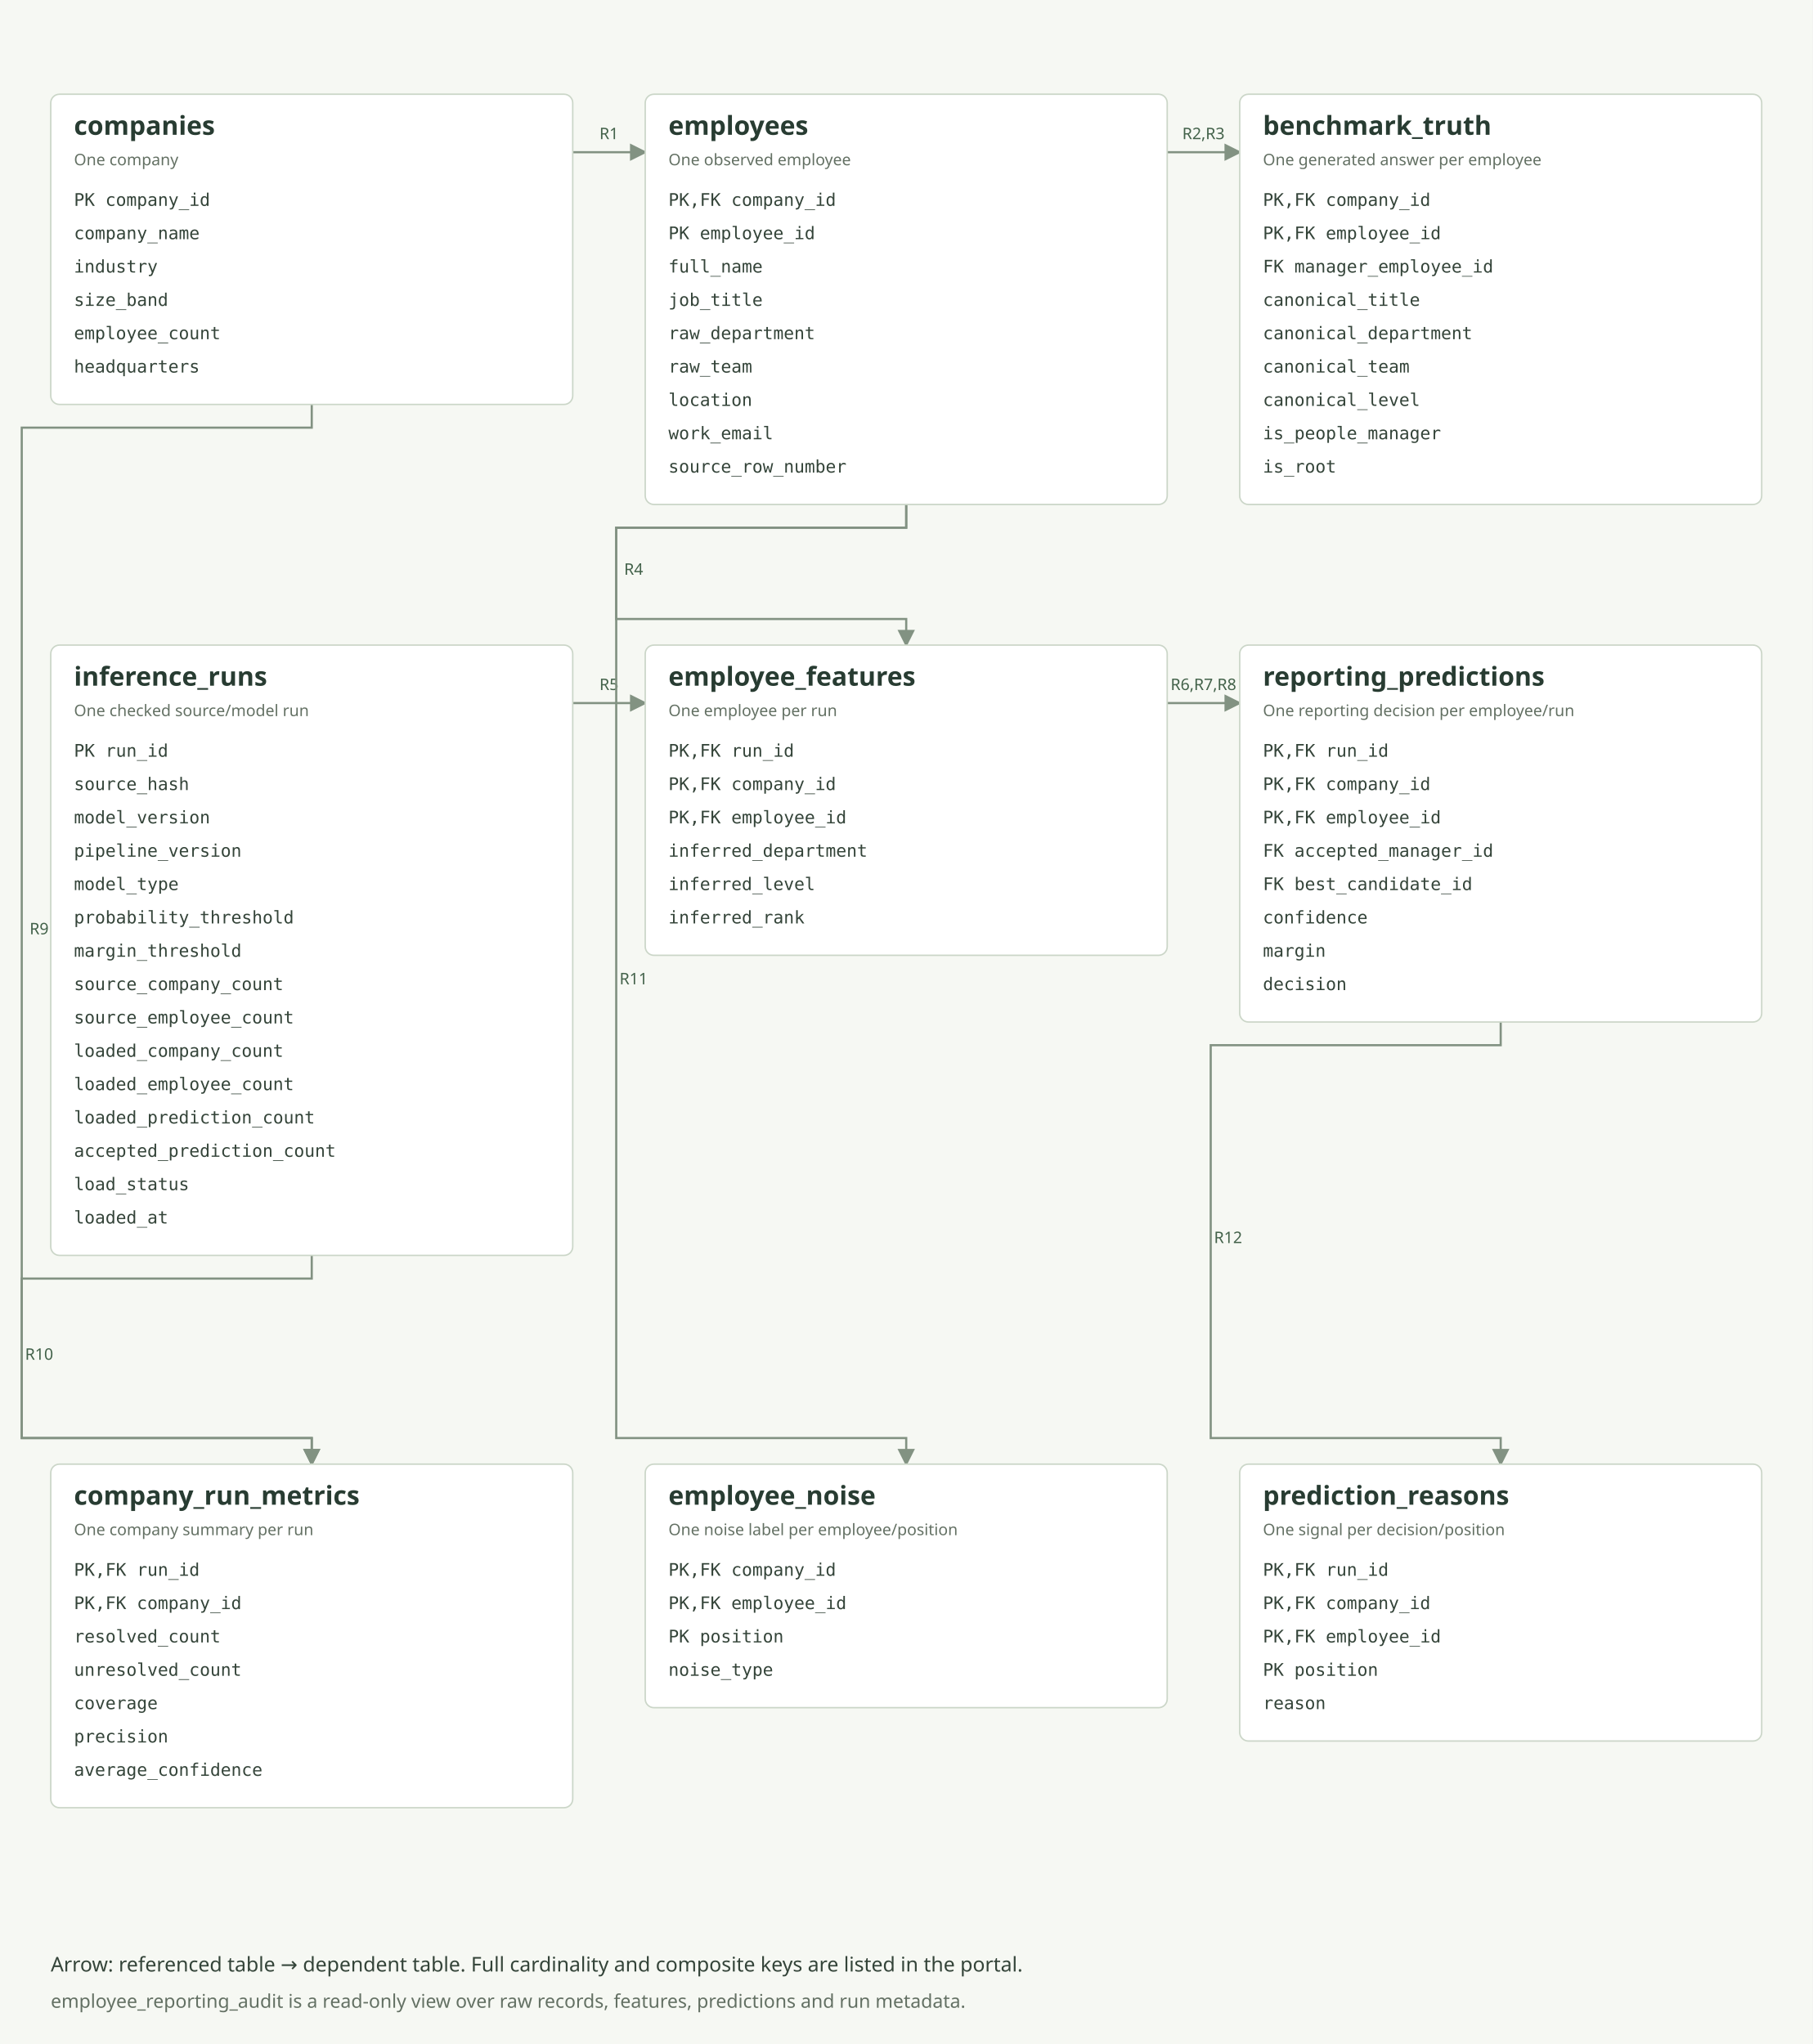
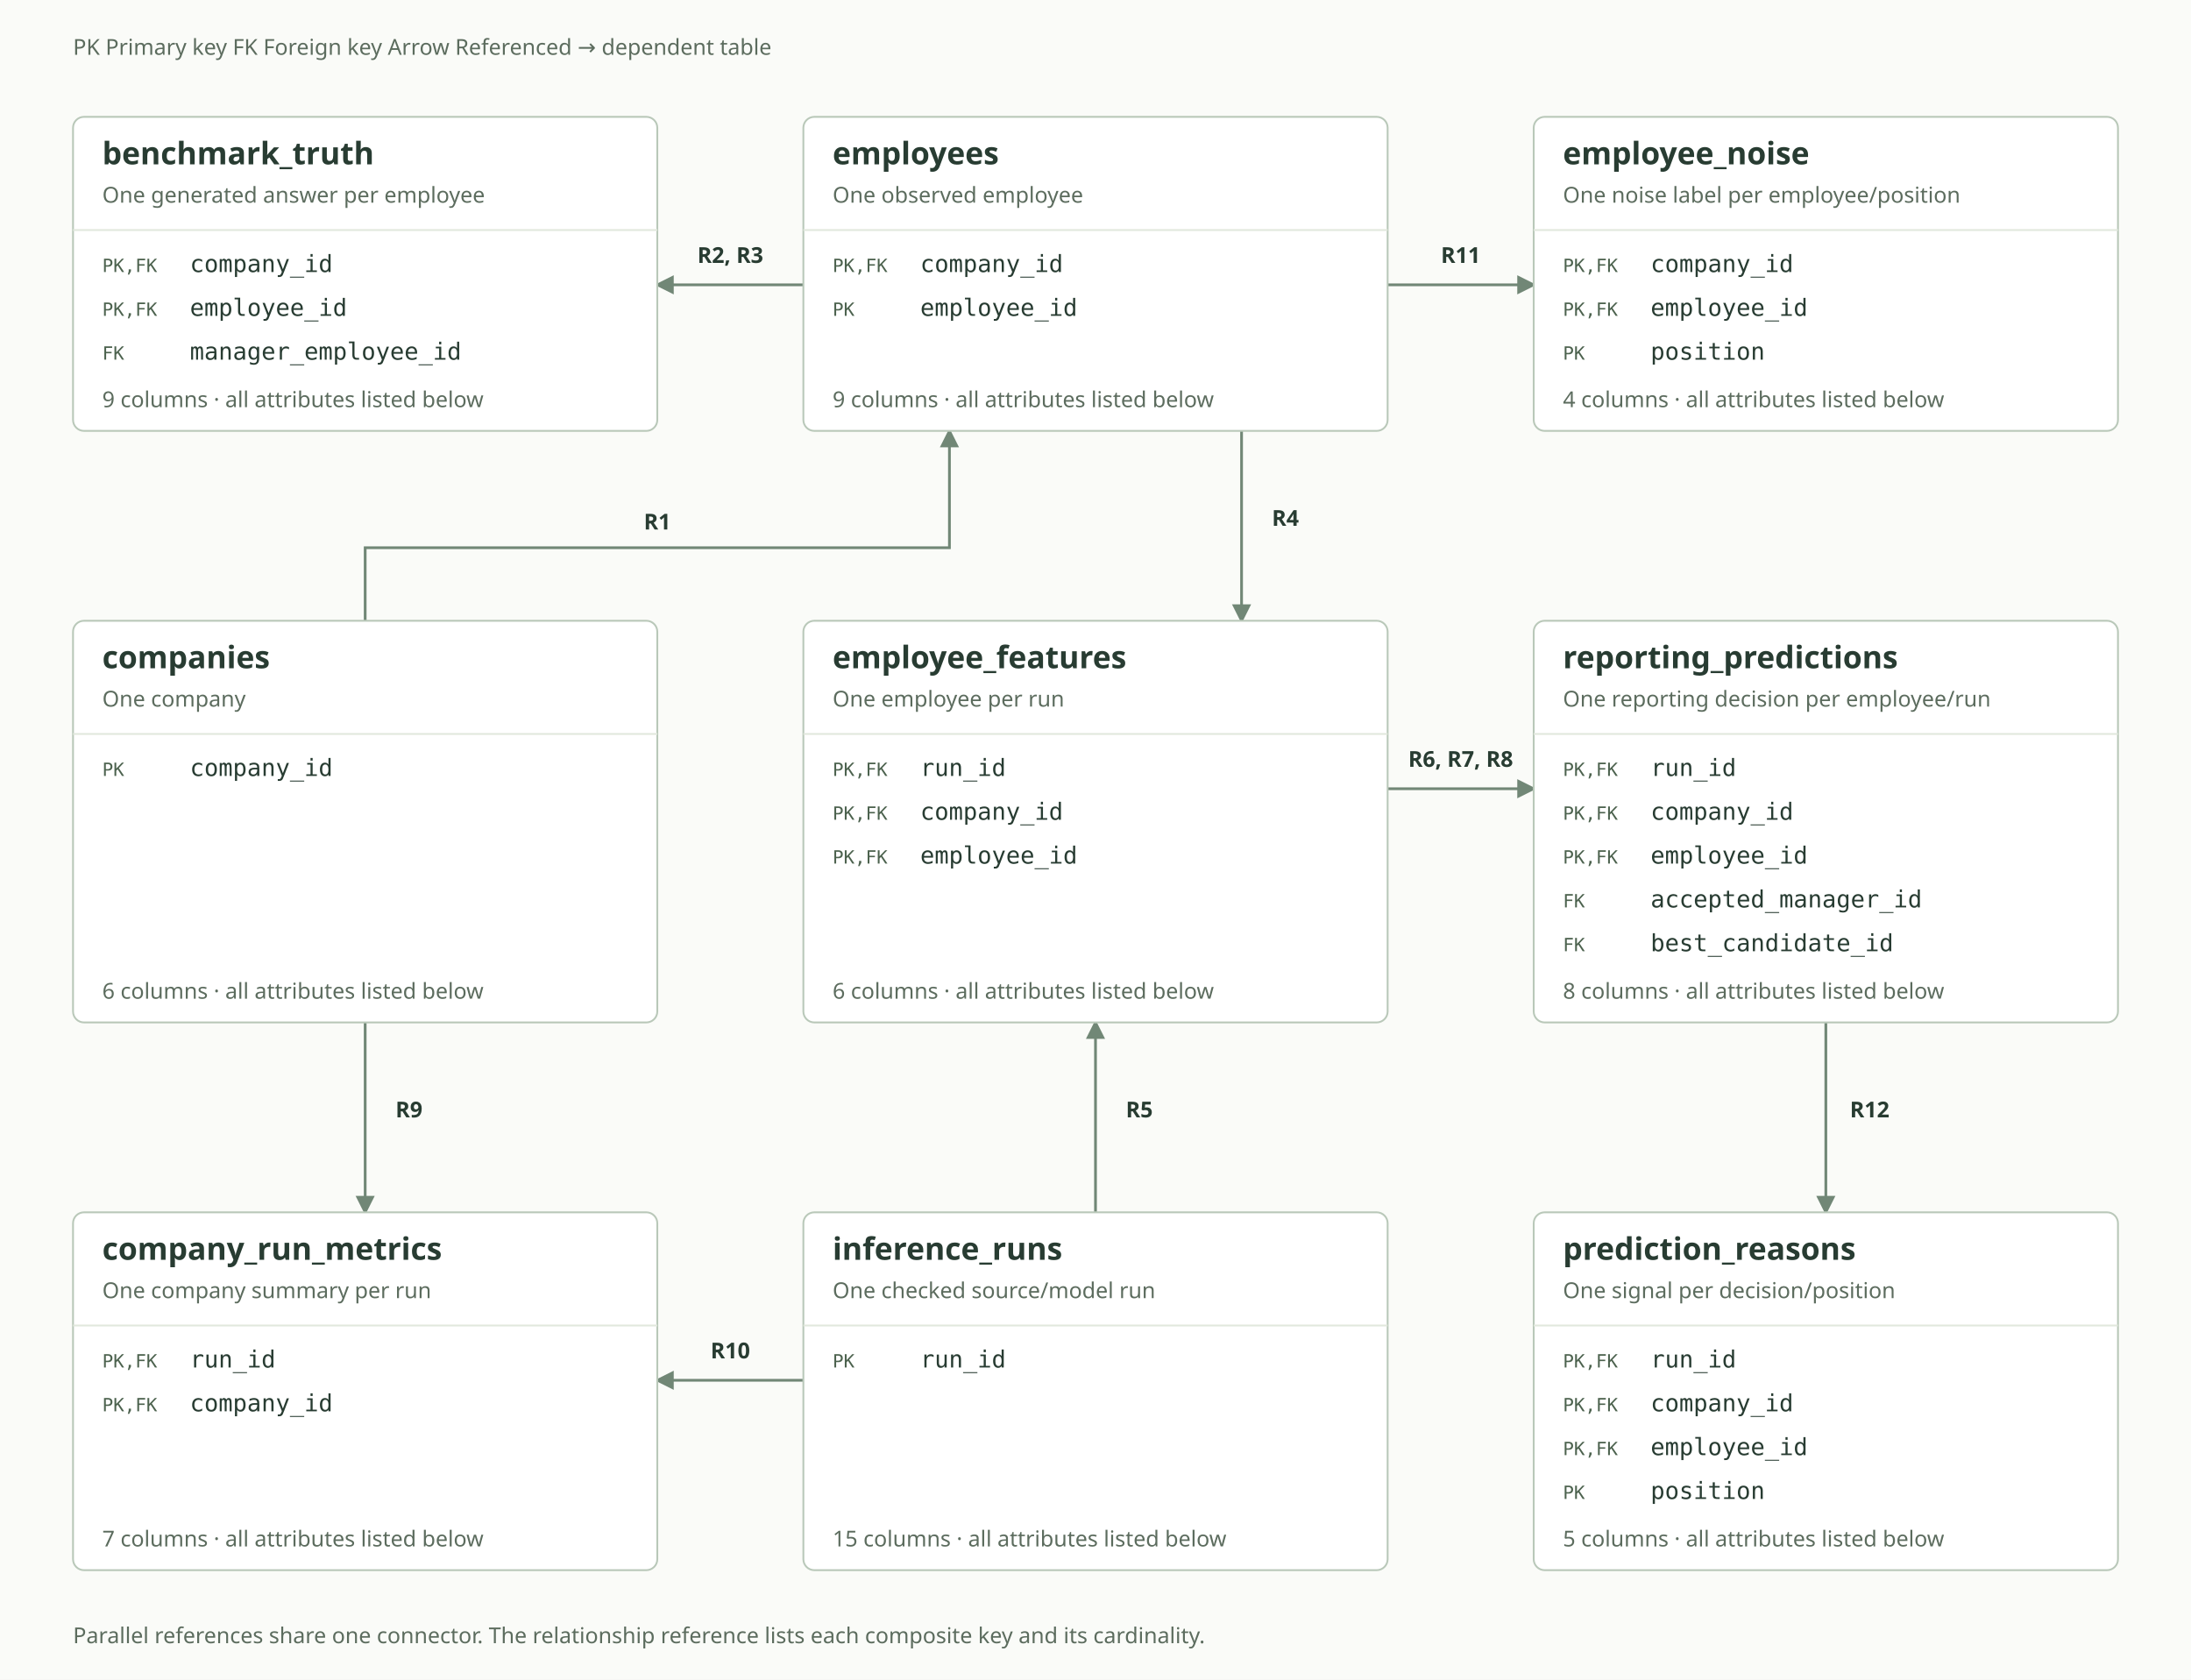
- <svg xmlns="http://www.w3.org/2000/svg" width="1250" height="1410" viewBox="0 0 1250 1410" role="img" aria-labelledby="title desc">
-   <rect width="1250" height="1410" fill="#f6f8f3" />
+ <svg xmlns="http://www.w3.org/2000/svg" width="1200" height="920" viewBox="0 0 1200 920" role="img" aria-labelledby="title desc">
+   <rect width="1200" height="100%" fill="#fafbf8" />
+   <style>text{font-family:system-ui,sans-serif;fill:#283c32}.field{font-family:ui-monospace,monospace;font-size:13px}.key{font-family:ui-monospace,monospace;font-size:10px;fill:#4c624e}.edge{font-size:12px;font-weight:600;paint-order:stroke;stroke:#fafbf8;stroke-width:6px;stroke-linejoin:round}.note{font-size:12px;fill:#5c6c5e}</style>
  <defs>
-     <marker id="arrow" markerWidth="8" markerHeight="8" refX="7" refY="4" orient="auto">
-       <path d="M0,0 L8,4 L0,8" fill="#829282" />
+     <marker id="arrow" markerWidth="7" markerHeight="7" refX="6" refY="3.5" orient="auto">
+       <path d="M0,0 L7,3.5 L0,7" fill="#718776" />
    </marker>
  </defs>
-   <path d="M395,105 L445,105" stroke="#829282" stroke-width="1.5" fill="none" marker-end="url(#arrow)" />
-   <text x="420.0" y="96" text-anchor="middle" font-family="sans-serif" font-size="11" fill="#426149">R1</text>
-   <path d="M805,105 L855,105" stroke="#829282" stroke-width="1.5" fill="none" marker-end="url(#arrow)" />
-   <text x="830.0" y="96" text-anchor="middle" font-family="sans-serif" font-size="11" fill="#426149">R2,R3</text>
-   <path d="M625.0,348 V364 H425 V427 H625.0 V445" stroke="#829282" stroke-width="1.5" fill="none" marker-end="url(#arrow)" />
-   <text x="437" y="396.5" text-anchor="middle" font-family="sans-serif" font-size="11" fill="#426149">R4</text>
-   <path d="M395,485 L445,485" stroke="#829282" stroke-width="1.5" fill="none" marker-end="url(#arrow)" />
-   <text x="420.0" y="476" text-anchor="middle" font-family="sans-serif" font-size="11" fill="#426149">R5</text>
-   <path d="M805,485 L855,485" stroke="#829282" stroke-width="1.5" fill="none" marker-end="url(#arrow)" />
-   <text x="830.0" y="476" text-anchor="middle" font-family="sans-serif" font-size="11" fill="#426149">R6,R7,R8</text>
-   <path d="M215.0,279 V295 H15 V992 H215.0 V1010" stroke="#829282" stroke-width="1.5" fill="none" marker-end="url(#arrow)" />
-   <text x="27" y="644.5" text-anchor="middle" font-family="sans-serif" font-size="11" fill="#426149">R9</text>
-   <path d="M215.0,866 V882 H15 V992 H215.0 V1010" stroke="#829282" stroke-width="1.5" fill="none" marker-end="url(#arrow)" />
-   <text x="27" y="938.0" text-anchor="middle" font-family="sans-serif" font-size="11" fill="#426149">R10</text>
-   <path d="M625.0,348 V364 H425 V992 H625.0 V1010" stroke="#829282" stroke-width="1.5" fill="none" marker-end="url(#arrow)" />
-   <text x="437" y="679.0" text-anchor="middle" font-family="sans-serif" font-size="11" fill="#426149">R11</text>
-   <path d="M1035.0,705 V721 H835 V992 H1035.0 V1010" stroke="#829282" stroke-width="1.5" fill="none" marker-end="url(#arrow)" />
-   <text x="847" y="857.5" text-anchor="middle" font-family="sans-serif" font-size="11" fill="#426149">R12</text>
-   <rect x="35" y="65" width="360" height="214" rx="6" fill="white" stroke="#cbd6c8" />
-   <text x="51" y="93" font-family="sans-serif" font-size="18" font-weight="600" fill="#283c32">companies</text>
-   <text x="51" y="114" font-family="sans-serif" font-size="11" fill="#637063">One company</text>
-   <text x="51" y="142" font-family="monospace" font-size="12" fill="#344439">PK    company_id</text>
-   <text x="51" y="165" font-family="monospace" font-size="12" fill="#344439">      company_name</text>
-   <text x="51" y="188" font-family="monospace" font-size="12" fill="#344439">      industry</text>
-   <text x="51" y="211" font-family="monospace" font-size="12" fill="#344439">      size_band</text>
-   <text x="51" y="234" font-family="monospace" font-size="12" fill="#344439">      employee_count</text>
-   <text x="51" y="257" font-family="monospace" font-size="12" fill="#344439">      headquarters</text>
-   <rect x="445" y="65" width="360" height="283" rx="6" fill="white" stroke="#cbd6c8" />
-   <text x="461" y="93" font-family="sans-serif" font-size="18" font-weight="600" fill="#283c32">employees</text>
-   <text x="461" y="114" font-family="sans-serif" font-size="11" fill="#637063">One observed employee</text>
-   <text x="461" y="142" font-family="monospace" font-size="12" fill="#344439">PK,FK company_id</text>
-   <text x="461" y="165" font-family="monospace" font-size="12" fill="#344439">PK    employee_id</text>
-   <text x="461" y="188" font-family="monospace" font-size="12" fill="#344439">      full_name</text>
-   <text x="461" y="211" font-family="monospace" font-size="12" fill="#344439">      job_title</text>
-   <text x="461" y="234" font-family="monospace" font-size="12" fill="#344439">      raw_department</text>
-   <text x="461" y="257" font-family="monospace" font-size="12" fill="#344439">      raw_team</text>
-   <text x="461" y="280" font-family="monospace" font-size="12" fill="#344439">      location</text>
-   <text x="461" y="303" font-family="monospace" font-size="12" fill="#344439">      work_email</text>
-   <text x="461" y="326" font-family="monospace" font-size="12" fill="#344439">      source_row_number</text>
-   <rect x="855" y="65" width="360" height="283" rx="6" fill="white" stroke="#cbd6c8" />
-   <text x="871" y="93" font-family="sans-serif" font-size="18" font-weight="600" fill="#283c32">benchmark_truth</text>
-   <text x="871" y="114" font-family="sans-serif" font-size="11" fill="#637063">One generated answer per employee</text>
-   <text x="871" y="142" font-family="monospace" font-size="12" fill="#344439">PK,FK company_id</text>
-   <text x="871" y="165" font-family="monospace" font-size="12" fill="#344439">PK,FK employee_id</text>
-   <text x="871" y="188" font-family="monospace" font-size="12" fill="#344439">FK    manager_employee_id</text>
-   <text x="871" y="211" font-family="monospace" font-size="12" fill="#344439">      canonical_title</text>
-   <text x="871" y="234" font-family="monospace" font-size="12" fill="#344439">      canonical_department</text>
-   <text x="871" y="257" font-family="monospace" font-size="12" fill="#344439">      canonical_team</text>
-   <text x="871" y="280" font-family="monospace" font-size="12" fill="#344439">      canonical_level</text>
-   <text x="871" y="303" font-family="monospace" font-size="12" fill="#344439">      is_people_manager</text>
-   <text x="871" y="326" font-family="monospace" font-size="12" fill="#344439">      is_root</text>
-   <rect x="35" y="445" width="360" height="421" rx="6" fill="white" stroke="#cbd6c8" />
-   <text x="51" y="473" font-family="sans-serif" font-size="18" font-weight="600" fill="#283c32">inference_runs</text>
-   <text x="51" y="494" font-family="sans-serif" font-size="11" fill="#637063">One checked source/model run</text>
-   <text x="51" y="522" font-family="monospace" font-size="12" fill="#344439">PK    run_id</text>
-   <text x="51" y="545" font-family="monospace" font-size="12" fill="#344439">      source_hash</text>
-   <text x="51" y="568" font-family="monospace" font-size="12" fill="#344439">      model_version</text>
-   <text x="51" y="591" font-family="monospace" font-size="12" fill="#344439">      pipeline_version</text>
-   <text x="51" y="614" font-family="monospace" font-size="12" fill="#344439">      model_type</text>
-   <text x="51" y="637" font-family="monospace" font-size="12" fill="#344439">      probability_threshold</text>
-   <text x="51" y="660" font-family="monospace" font-size="12" fill="#344439">      margin_threshold</text>
-   <text x="51" y="683" font-family="monospace" font-size="12" fill="#344439">      source_company_count</text>
-   <text x="51" y="706" font-family="monospace" font-size="12" fill="#344439">      source_employee_count</text>
-   <text x="51" y="729" font-family="monospace" font-size="12" fill="#344439">      loaded_company_count</text>
-   <text x="51" y="752" font-family="monospace" font-size="12" fill="#344439">      loaded_employee_count</text>
-   <text x="51" y="775" font-family="monospace" font-size="12" fill="#344439">      loaded_prediction_count</text>
-   <text x="51" y="798" font-family="monospace" font-size="12" fill="#344439">      accepted_prediction_count</text>
-   <text x="51" y="821" font-family="monospace" font-size="12" fill="#344439">      load_status</text>
-   <text x="51" y="844" font-family="monospace" font-size="12" fill="#344439">      loaded_at</text>
-   <rect x="445" y="445" width="360" height="214" rx="6" fill="white" stroke="#cbd6c8" />
-   <text x="461" y="473" font-family="sans-serif" font-size="18" font-weight="600" fill="#283c32">employee_features</text>
-   <text x="461" y="494" font-family="sans-serif" font-size="11" fill="#637063">One employee per run</text>
-   <text x="461" y="522" font-family="monospace" font-size="12" fill="#344439">PK,FK run_id</text>
-   <text x="461" y="545" font-family="monospace" font-size="12" fill="#344439">PK,FK company_id</text>
-   <text x="461" y="568" font-family="monospace" font-size="12" fill="#344439">PK,FK employee_id</text>
-   <text x="461" y="591" font-family="monospace" font-size="12" fill="#344439">      inferred_department</text>
-   <text x="461" y="614" font-family="monospace" font-size="12" fill="#344439">      inferred_level</text>
-   <text x="461" y="637" font-family="monospace" font-size="12" fill="#344439">      inferred_rank</text>
-   <rect x="855" y="445" width="360" height="260" rx="6" fill="white" stroke="#cbd6c8" />
-   <text x="871" y="473" font-family="sans-serif" font-size="18" font-weight="600" fill="#283c32">reporting_predictions</text>
-   <text x="871" y="494" font-family="sans-serif" font-size="11" fill="#637063">One reporting decision per employee/run</text>
-   <text x="871" y="522" font-family="monospace" font-size="12" fill="#344439">PK,FK run_id</text>
-   <text x="871" y="545" font-family="monospace" font-size="12" fill="#344439">PK,FK company_id</text>
-   <text x="871" y="568" font-family="monospace" font-size="12" fill="#344439">PK,FK employee_id</text>
-   <text x="871" y="591" font-family="monospace" font-size="12" fill="#344439">FK    accepted_manager_id</text>
-   <text x="871" y="614" font-family="monospace" font-size="12" fill="#344439">FK    best_candidate_id</text>
-   <text x="871" y="637" font-family="monospace" font-size="12" fill="#344439">      confidence</text>
-   <text x="871" y="660" font-family="monospace" font-size="12" fill="#344439">      margin</text>
-   <text x="871" y="683" font-family="monospace" font-size="12" fill="#344439">      decision</text>
-   <rect x="35" y="1010" width="360" height="237" rx="6" fill="white" stroke="#cbd6c8" />
-   <text x="51" y="1038" font-family="sans-serif" font-size="18" font-weight="600" fill="#283c32">company_run_metrics</text>
-   <text x="51" y="1059" font-family="sans-serif" font-size="11" fill="#637063">One company summary per run</text>
-   <text x="51" y="1087" font-family="monospace" font-size="12" fill="#344439">PK,FK run_id</text>
-   <text x="51" y="1110" font-family="monospace" font-size="12" fill="#344439">PK,FK company_id</text>
-   <text x="51" y="1133" font-family="monospace" font-size="12" fill="#344439">      resolved_count</text>
-   <text x="51" y="1156" font-family="monospace" font-size="12" fill="#344439">      unresolved_count</text>
-   <text x="51" y="1179" font-family="monospace" font-size="12" fill="#344439">      coverage</text>
-   <text x="51" y="1202" font-family="monospace" font-size="12" fill="#344439">      precision</text>
-   <text x="51" y="1225" font-family="monospace" font-size="12" fill="#344439">      average_confidence</text>
-   <rect x="445" y="1010" width="360" height="168" rx="6" fill="white" stroke="#cbd6c8" />
-   <text x="461" y="1038" font-family="sans-serif" font-size="18" font-weight="600" fill="#283c32">employee_noise</text>
-   <text x="461" y="1059" font-family="sans-serif" font-size="11" fill="#637063">One noise label per employee/position</text>
-   <text x="461" y="1087" font-family="monospace" font-size="12" fill="#344439">PK,FK company_id</text>
-   <text x="461" y="1110" font-family="monospace" font-size="12" fill="#344439">PK,FK employee_id</text>
-   <text x="461" y="1133" font-family="monospace" font-size="12" fill="#344439">PK    position</text>
-   <text x="461" y="1156" font-family="monospace" font-size="12" fill="#344439">      noise_type</text>
-   <rect x="855" y="1010" width="360" height="191" rx="6" fill="white" stroke="#cbd6c8" />
-   <text x="871" y="1038" font-family="sans-serif" font-size="18" font-weight="600" fill="#283c32">prediction_reasons</text>
-   <text x="871" y="1059" font-family="sans-serif" font-size="11" fill="#637063">One signal per decision/position</text>
-   <text x="871" y="1087" font-family="monospace" font-size="12" fill="#344439">PK,FK run_id</text>
-   <text x="871" y="1110" font-family="monospace" font-size="12" fill="#344439">PK,FK company_id</text>
-   <text x="871" y="1133" font-family="monospace" font-size="12" fill="#344439">PK,FK employee_id</text>
-   <text x="871" y="1156" font-family="monospace" font-size="12" fill="#344439">PK    position</text>
-   <text x="871" y="1179" font-family="monospace" font-size="12" fill="#344439">      reason</text>
-   <text x="35" y="1360" font-family="sans-serif" font-size="14" fill="#344439">Arrow: referenced table → dependent table. Full cardinality and composite keys are listed in the portal.</text>
-   <text x="35" y="1385" font-family="sans-serif" font-size="13" fill="#637063">employee_reporting_audit is a read-only view over raw records, features, predictions and run metadata.</text>
+   <text x="40" y="30" class="note">PK  Primary key     FK  Foreign key     Arrow  Referenced → dependent table</text>
+   <path d="M200.0,340 V300 H520 V236" stroke="#718776" stroke-width="1.5" fill="none" marker-end="url(#arrow)" />
+   <text x="360.0" y="290" text-anchor="middle" class="edge">R1</text>
+   <path d="M440,156 H360" stroke="#718776" stroke-width="1.5" fill="none" marker-end="url(#arrow)" />
+   <text x="400.0" y="144" text-anchor="middle" class="edge">R2, R3</text>
+   <path d="M680,236 V340" stroke="#718776" stroke-width="1.5" fill="none" marker-end="url(#arrow)" />
+   <text x="704" y="288.0" text-anchor="middle" class="edge">R4</text>
+   <path d="M600.0,664 V560" stroke="#718776" stroke-width="1.5" fill="none" marker-end="url(#arrow)" />
+   <text x="624.0" y="612.0" text-anchor="middle" class="edge">R5</text>
+   <path d="M760,432 H840" stroke="#718776" stroke-width="1.5" fill="none" marker-end="url(#arrow)" />
+   <text x="800.0" y="420" text-anchor="middle" class="edge">R6, R7, R8</text>
+   <path d="M200.0,560 V664" stroke="#718776" stroke-width="1.5" fill="none" marker-end="url(#arrow)" />
+   <text x="224.0" y="612.0" text-anchor="middle" class="edge">R9</text>
+   <path d="M440,756 H360" stroke="#718776" stroke-width="1.5" fill="none" marker-end="url(#arrow)" />
+   <text x="400.0" y="744" text-anchor="middle" class="edge">R10</text>
+   <path d="M760,156 H840" stroke="#718776" stroke-width="1.5" fill="none" marker-end="url(#arrow)" />
+   <text x="800.0" y="144" text-anchor="middle" class="edge">R11</text>
+   <path d="M1000.0,560 V664" stroke="#718776" stroke-width="1.5" fill="none" marker-end="url(#arrow)" />
+   <text x="1024.0" y="612.0" text-anchor="middle" class="edge">R12</text>
+   <g aria-label="companies">
+     <rect x="40" y="340" width="320" height="220" rx="6" fill="white" stroke="#b9c8b9" />
+     <path d="M40,402 H360" stroke="#e1e8dd" />
+     <text x="56" y="366" font-size="17" font-weight="650">companies</text>
+     <text x="56" y="387" class="note">One company</text>
+     <text x="56" y="425" class="key">PK</text>
+     <text x="104" y="425" class="field">company_id</text>
+     <text x="56" y="547" class="note">6 columns · all attributes listed below</text>
+   </g>
+   <g aria-label="employees">
+     <rect x="440" y="64" width="320" height="172" rx="6" fill="white" stroke="#b9c8b9" />
+     <path d="M440,126 H760" stroke="#e1e8dd" />
+     <text x="456" y="90" font-size="17" font-weight="650">employees</text>
+     <text x="456" y="111" class="note">One observed employee</text>
+     <text x="456" y="149" class="key">PK,FK</text>
+     <text x="504" y="149" class="field">company_id</text>
+     <text x="456" y="173" class="key">PK</text>
+     <text x="504" y="173" class="field">employee_id</text>
+     <text x="456" y="223" class="note">9 columns · all attributes listed below</text>
+   </g>
+   <g aria-label="benchmark_truth">
+     <rect x="40" y="64" width="320" height="172" rx="6" fill="white" stroke="#b9c8b9" />
+     <path d="M40,126 H360" stroke="#e1e8dd" />
+     <text x="56" y="90" font-size="17" font-weight="650">benchmark_truth</text>
+     <text x="56" y="111" class="note">One generated answer per employee</text>
+     <text x="56" y="149" class="key">PK,FK</text>
+     <text x="104" y="149" class="field">company_id</text>
+     <text x="56" y="173" class="key">PK,FK</text>
+     <text x="104" y="173" class="field">employee_id</text>
+     <text x="56" y="197" class="key">FK</text>
+     <text x="104" y="197" class="field">manager_employee_id</text>
+     <text x="56" y="223" class="note">9 columns · all attributes listed below</text>
+   </g>
+   <g aria-label="inference_runs">
+     <rect x="440" y="664" width="320" height="196" rx="6" fill="white" stroke="#b9c8b9" />
+     <path d="M440,726 H760" stroke="#e1e8dd" />
+     <text x="456" y="690" font-size="17" font-weight="650">inference_runs</text>
+     <text x="456" y="711" class="note">One checked source/model run</text>
+     <text x="456" y="749" class="key">PK</text>
+     <text x="504" y="749" class="field">run_id</text>
+     <text x="456" y="847" class="note">15 columns · all attributes listed below</text>
+   </g>
+   <g aria-label="employee_features">
+     <rect x="440" y="340" width="320" height="220" rx="6" fill="white" stroke="#b9c8b9" />
+     <path d="M440,402 H760" stroke="#e1e8dd" />
+     <text x="456" y="366" font-size="17" font-weight="650">employee_features</text>
+     <text x="456" y="387" class="note">One employee per run</text>
+     <text x="456" y="425" class="key">PK,FK</text>
+     <text x="504" y="425" class="field">run_id</text>
+     <text x="456" y="449" class="key">PK,FK</text>
+     <text x="504" y="449" class="field">company_id</text>
+     <text x="456" y="473" class="key">PK,FK</text>
+     <text x="504" y="473" class="field">employee_id</text>
+     <text x="456" y="547" class="note">6 columns · all attributes listed below</text>
+   </g>
+   <g aria-label="reporting_predictions">
+     <rect x="840" y="340" width="320" height="220" rx="6" fill="white" stroke="#b9c8b9" />
+     <path d="M840,402 H1160" stroke="#e1e8dd" />
+     <text x="856" y="366" font-size="17" font-weight="650">reporting_predictions</text>
+     <text x="856" y="387" class="note">One reporting decision per employee/run</text>
+     <text x="856" y="425" class="key">PK,FK</text>
+     <text x="904" y="425" class="field">run_id</text>
+     <text x="856" y="449" class="key">PK,FK</text>
+     <text x="904" y="449" class="field">company_id</text>
+     <text x="856" y="473" class="key">PK,FK</text>
+     <text x="904" y="473" class="field">employee_id</text>
+     <text x="856" y="497" class="key">FK</text>
+     <text x="904" y="497" class="field">accepted_manager_id</text>
+     <text x="856" y="521" class="key">FK</text>
+     <text x="904" y="521" class="field">best_candidate_id</text>
+     <text x="856" y="547" class="note">8 columns · all attributes listed below</text>
+   </g>
+   <g aria-label="company_run_metrics">
+     <rect x="40" y="664" width="320" height="196" rx="6" fill="white" stroke="#b9c8b9" />
+     <path d="M40,726 H360" stroke="#e1e8dd" />
+     <text x="56" y="690" font-size="17" font-weight="650">company_run_metrics</text>
+     <text x="56" y="711" class="note">One company summary per run</text>
+     <text x="56" y="749" class="key">PK,FK</text>
+     <text x="104" y="749" class="field">run_id</text>
+     <text x="56" y="773" class="key">PK,FK</text>
+     <text x="104" y="773" class="field">company_id</text>
+     <text x="56" y="847" class="note">7 columns · all attributes listed below</text>
+   </g>
+   <g aria-label="employee_noise">
+     <rect x="840" y="64" width="320" height="172" rx="6" fill="white" stroke="#b9c8b9" />
+     <path d="M840,126 H1160" stroke="#e1e8dd" />
+     <text x="856" y="90" font-size="17" font-weight="650">employee_noise</text>
+     <text x="856" y="111" class="note">One noise label per employee/position</text>
+     <text x="856" y="149" class="key">PK,FK</text>
+     <text x="904" y="149" class="field">company_id</text>
+     <text x="856" y="173" class="key">PK,FK</text>
+     <text x="904" y="173" class="field">employee_id</text>
+     <text x="856" y="197" class="key">PK</text>
+     <text x="904" y="197" class="field">position</text>
+     <text x="856" y="223" class="note">4 columns · all attributes listed below</text>
+   </g>
+   <g aria-label="prediction_reasons">
+     <rect x="840" y="664" width="320" height="196" rx="6" fill="white" stroke="#b9c8b9" />
+     <path d="M840,726 H1160" stroke="#e1e8dd" />
+     <text x="856" y="690" font-size="17" font-weight="650">prediction_reasons</text>
+     <text x="856" y="711" class="note">One signal per decision/position</text>
+     <text x="856" y="749" class="key">PK,FK</text>
+     <text x="904" y="749" class="field">run_id</text>
+     <text x="856" y="773" class="key">PK,FK</text>
+     <text x="904" y="773" class="field">company_id</text>
+     <text x="856" y="797" class="key">PK,FK</text>
+     <text x="904" y="797" class="field">employee_id</text>
+     <text x="856" y="821" class="key">PK</text>
+     <text x="904" y="821" class="field">position</text>
+     <text x="856" y="847" class="note">5 columns · all attributes listed below</text>
+   </g>
+   <text x="40" y="900" class="note">Parallel references share one connector. The relationship reference lists each composite key and its cardinality.</text>
</svg>
